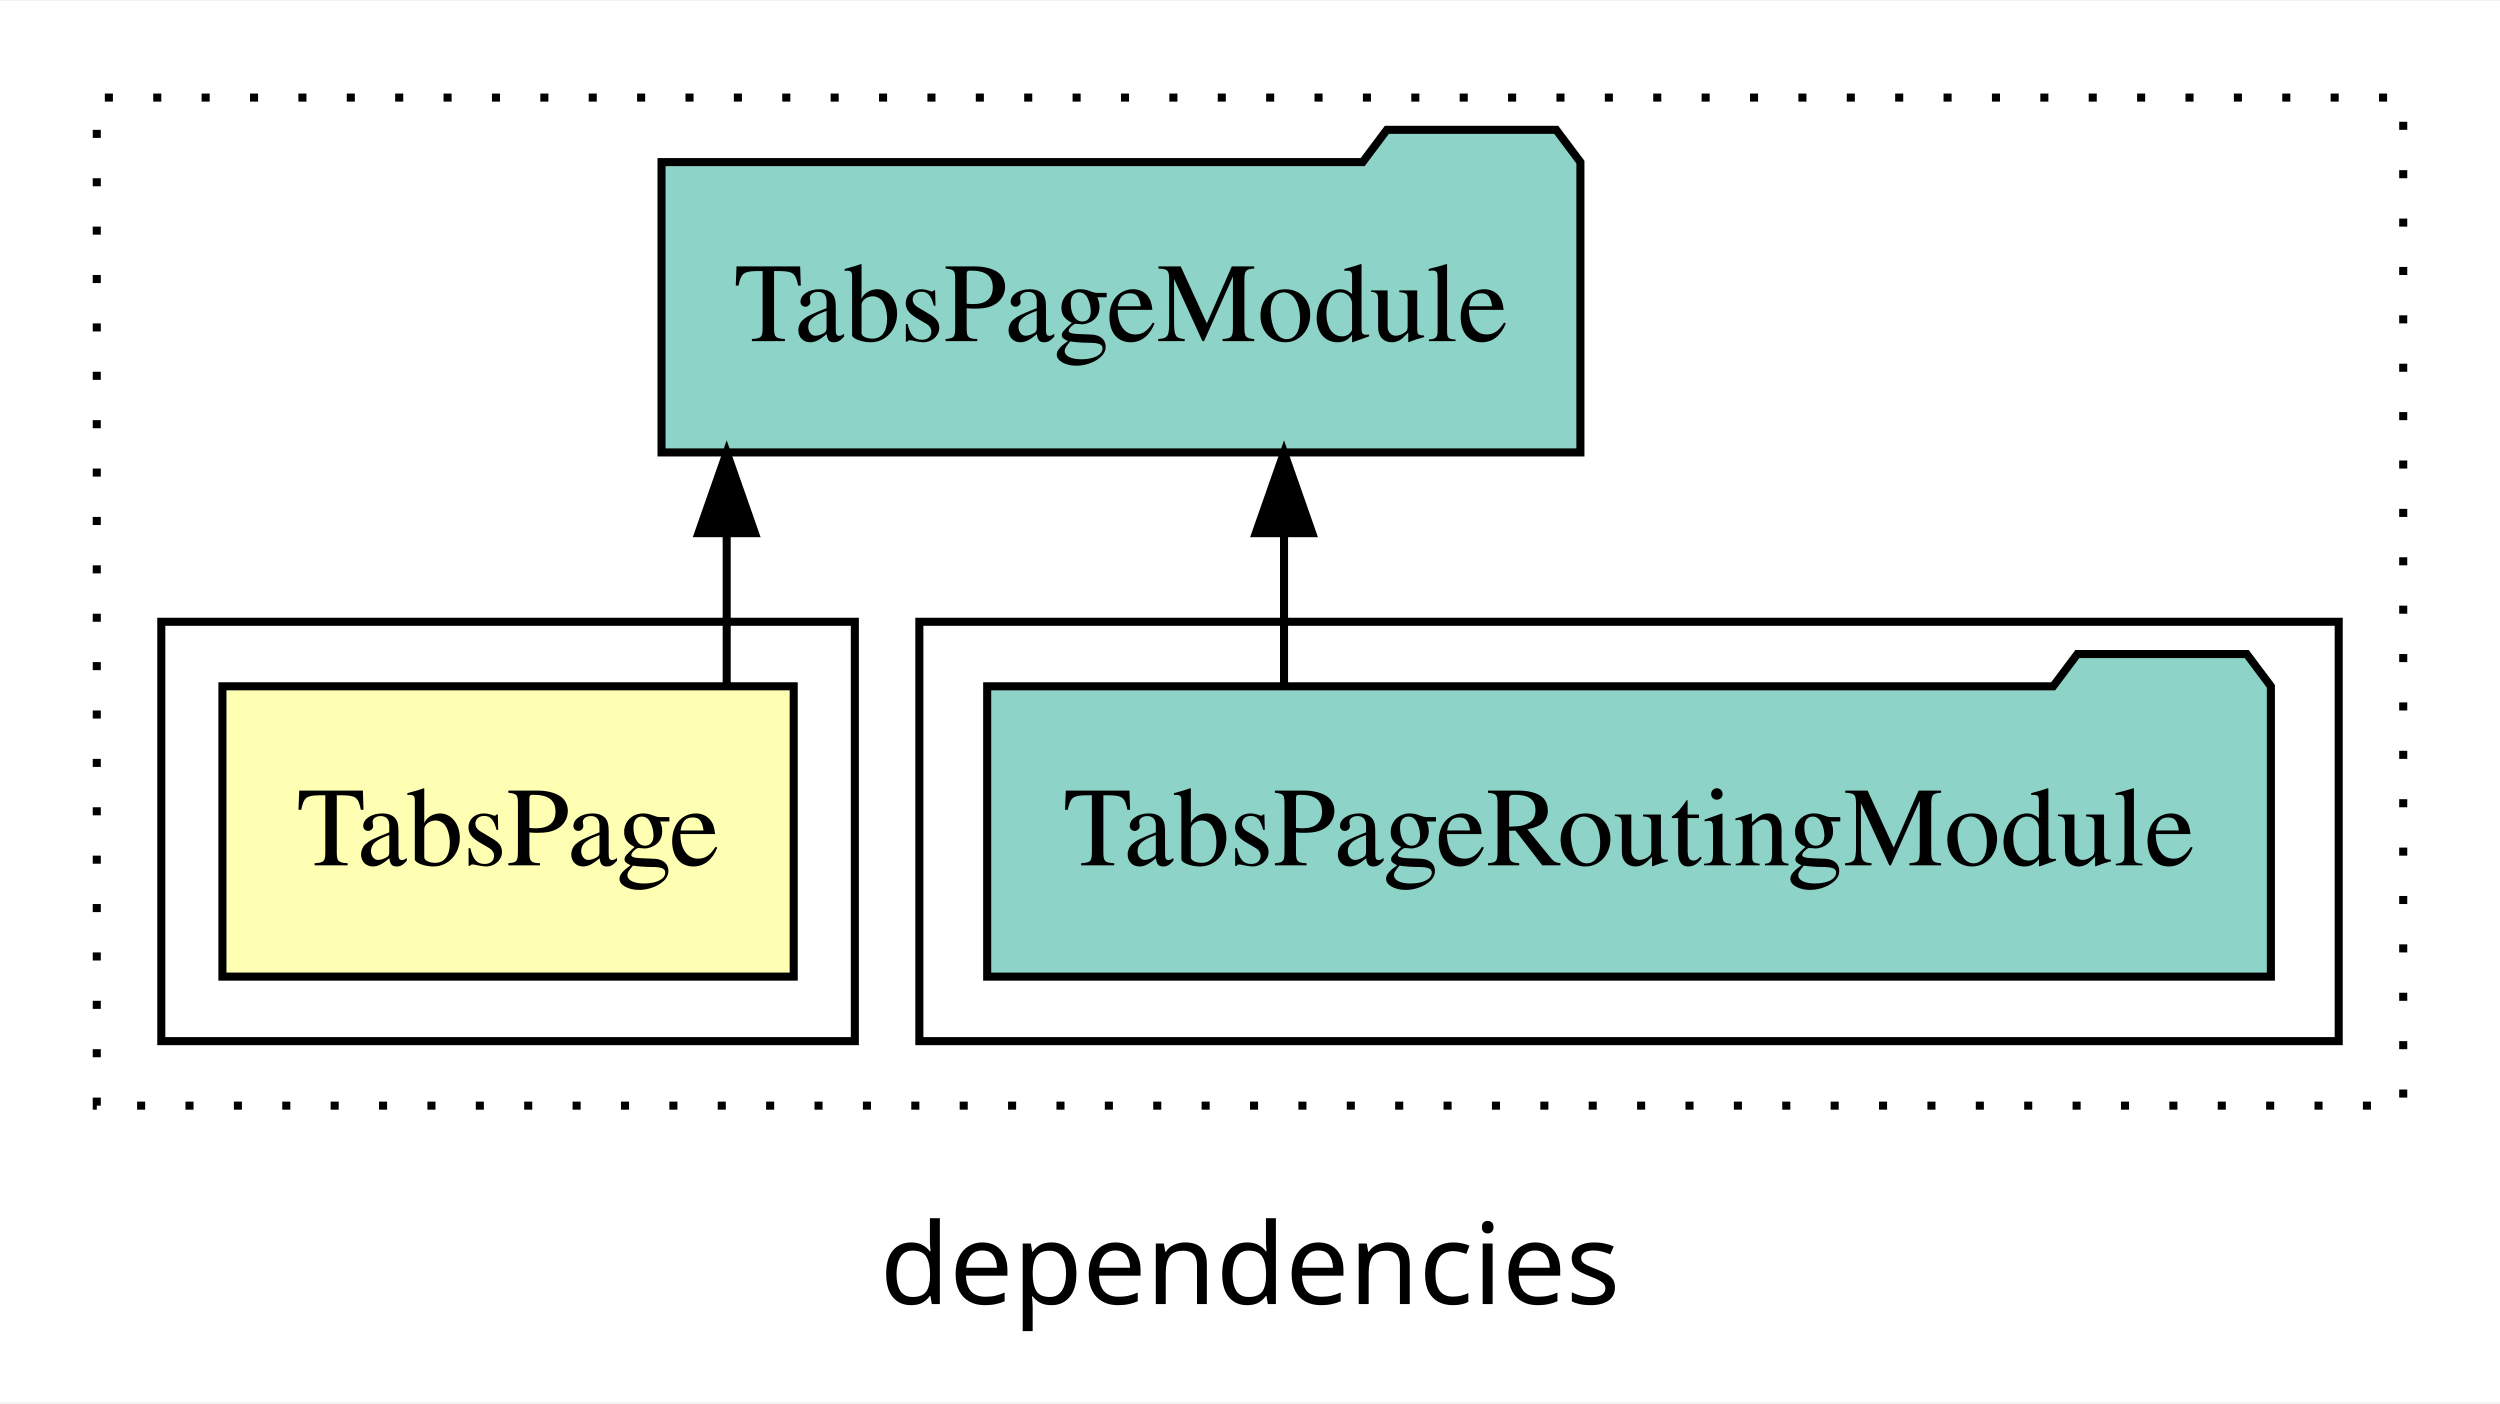
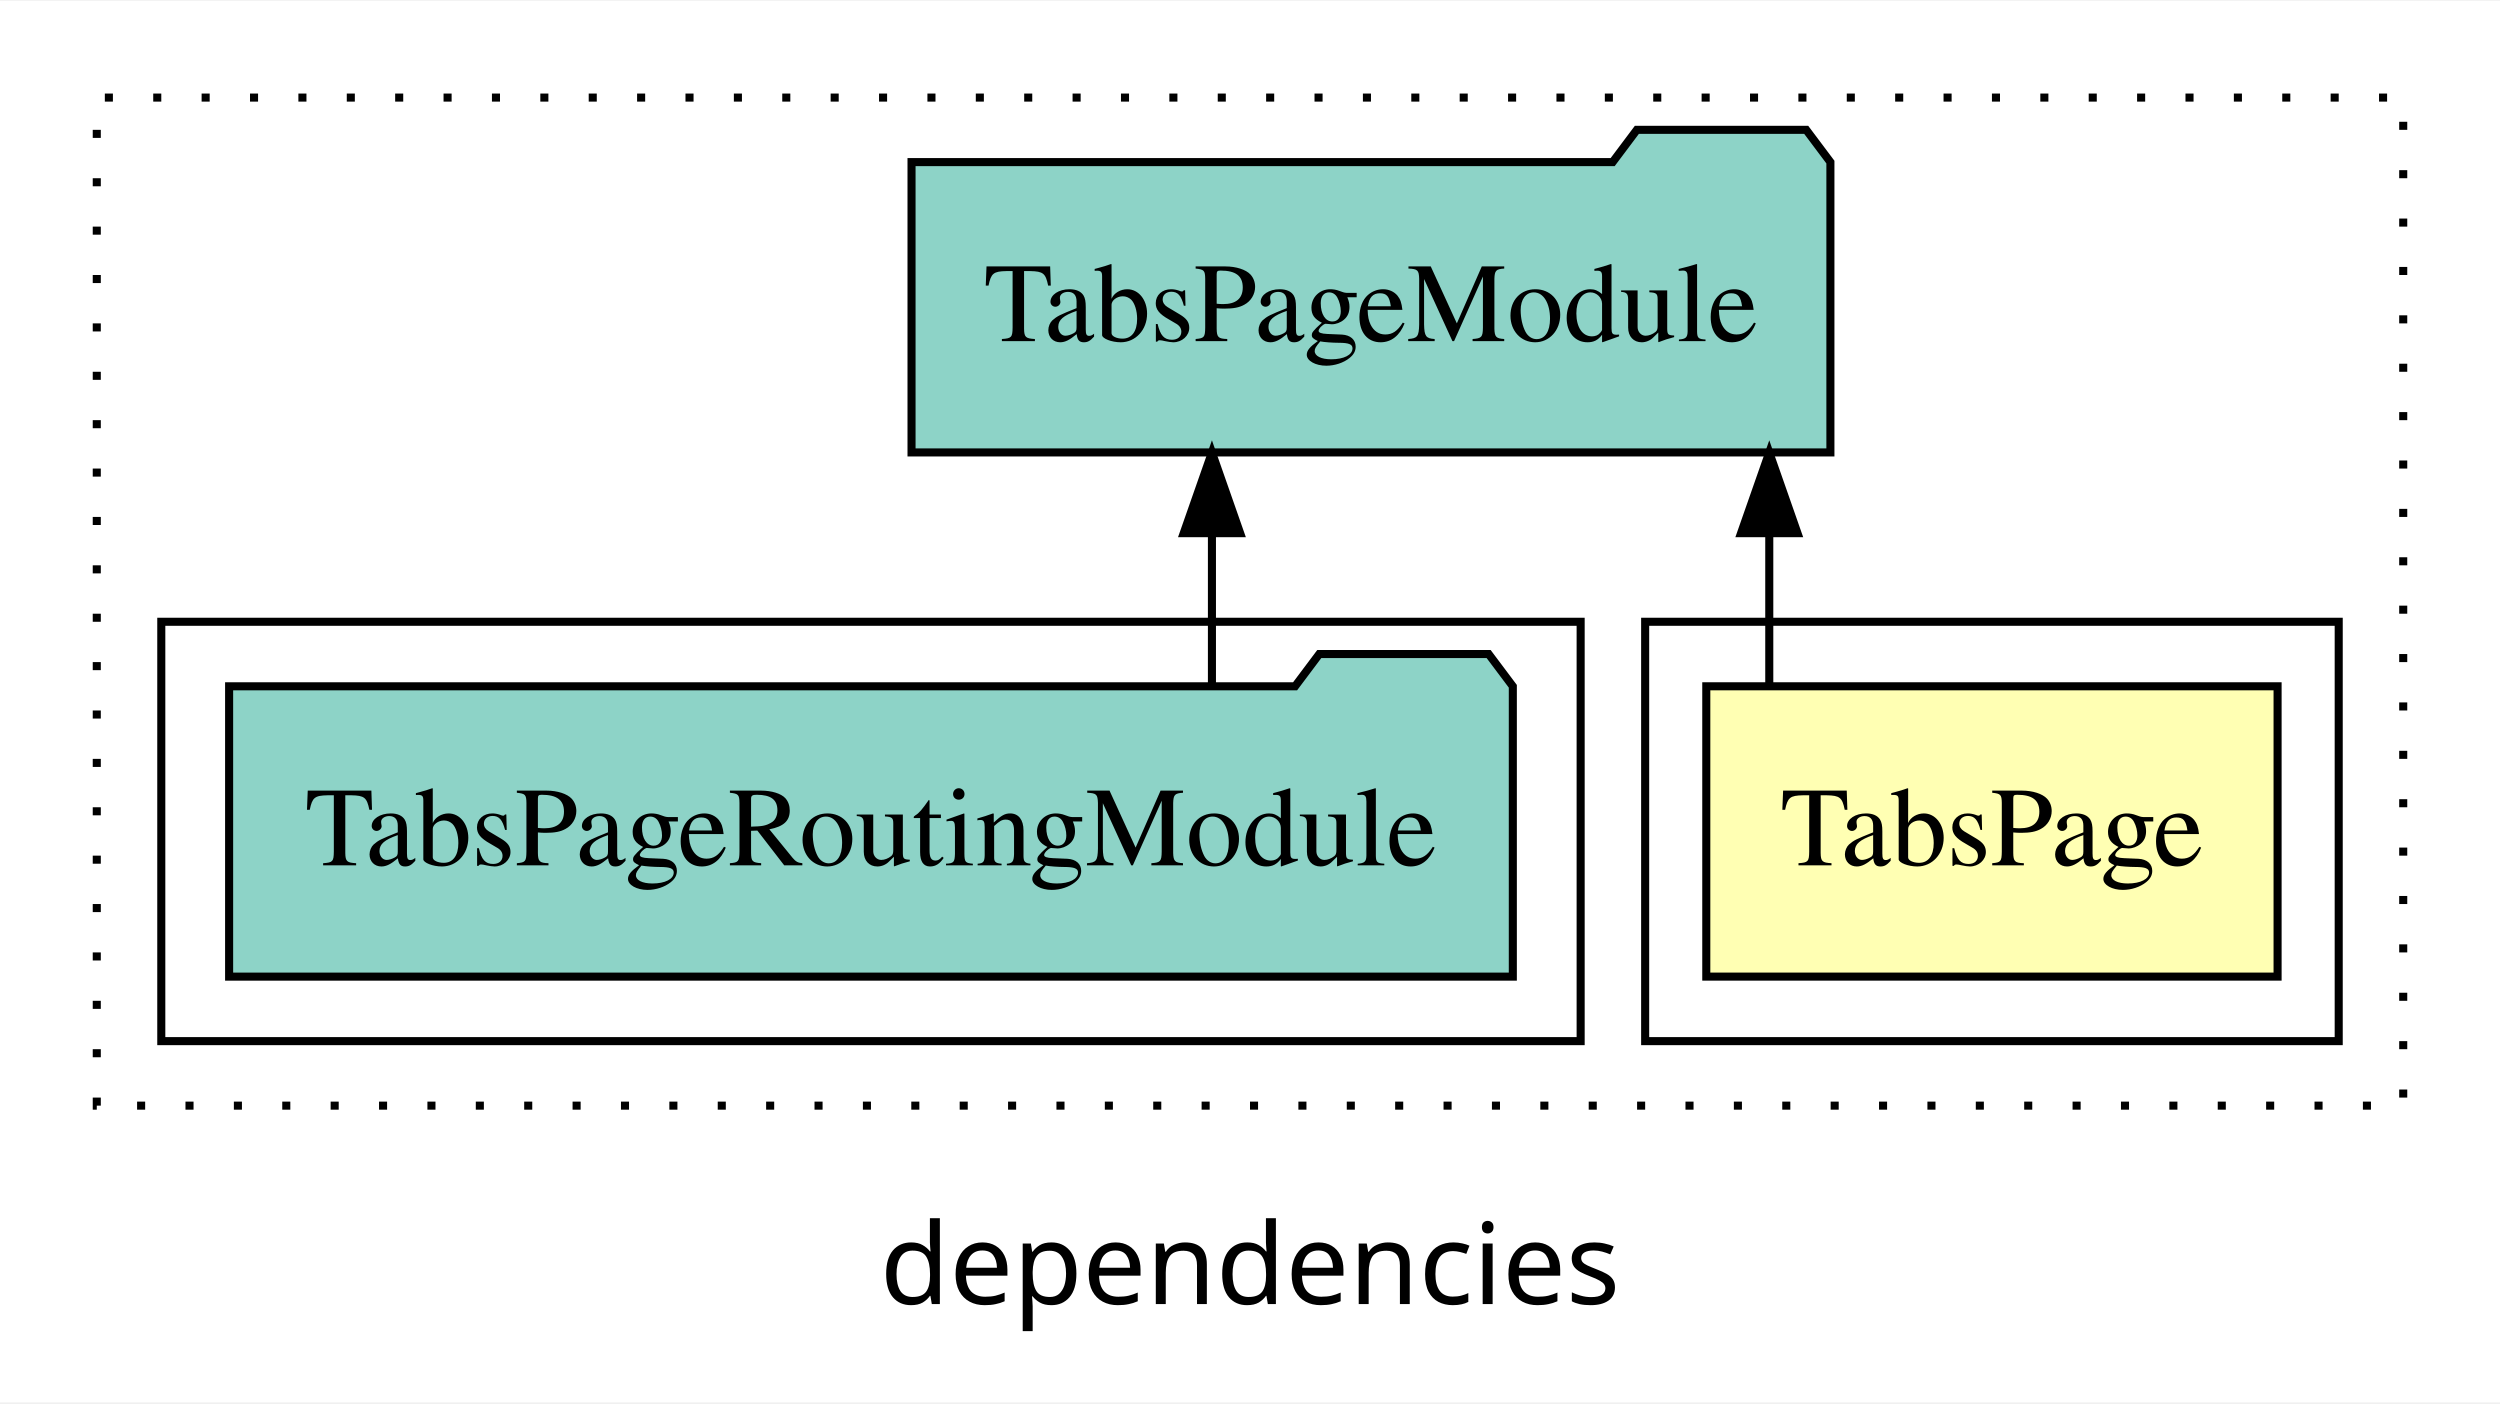
<svg xmlns="http://www.w3.org/2000/svg" width="310pt" height="174pt" viewBox="0.00 0.00 310.00 173.80">
  <g id="graph0" class="graph" transform="scale(1 1) rotate(0) translate(4 169.8)">
    <polygon fill="white" stroke="transparent" points="-4,4 -4,-169.8 306,-169.8 306,4 -4,4" />
    <text text-anchor="middle" x="151" y="-8.2" font-family="sans-serif" font-size="14.00">dependencies</text>
    <g id="clust1" class="cluster">
      <polygon fill="none" stroke="black" stroke-dasharray="1,5" points="8,-32.8 8,-157.8 294,-157.8 294,-32.8 8,-32.8" />
    </g>
+     <g id="clust2" class="cluster">
+       <polygon fill="none" stroke="black" points="200,-40.8 200,-92.8 286,-92.8 286,-40.8 200,-40.8" />
+     </g>
    <g id="clust4" class="cluster">
-       <polygon fill="none" stroke="black" points="110,-40.8 110,-92.8 286,-92.8 286,-40.8 110,-40.8" />
-     </g>
-     <g id="clust2" class="cluster">
-       <polygon fill="none" stroke="black" points="16,-40.8 16,-92.8 102,-92.8 102,-40.8 16,-40.8" />
+       <polygon fill="none" stroke="black" points="16,-40.8 16,-92.8 192,-92.8 192,-40.8 16,-40.8" />
    </g>
    <g id="node1" class="node">
-       <polygon fill="#ffffb3" stroke="black" points="94.42,-84.8 23.58,-84.8 23.58,-48.8 94.42,-48.8 94.42,-84.8" />
-       <text text-anchor="middle" x="59" y="-62.6" font-family="Times,serif" font-size="14.00">TabsPage</text>
+       <polygon fill="#ffffb3" stroke="black" points="278.42,-84.8 207.58,-84.8 207.58,-48.8 278.42,-48.8 278.42,-84.8" />
+       <text text-anchor="middle" x="243" y="-62.6" font-family="Times,serif" font-size="14.00">TabsPage</text>
    </g>
    <g id="node2" class="node">
-       <polygon fill="#8dd3c7" stroke="black" points="191.97,-149.8 188.97,-153.8 167.97,-153.8 164.97,-149.8 78.03,-149.8 78.03,-113.8 191.97,-113.8 191.97,-149.8" />
-       <text text-anchor="middle" x="135" y="-127.6" font-family="Times,serif" font-size="14.00">TabsPageModule</text>
+       <polygon fill="#8dd3c7" stroke="black" points="222.97,-149.8 219.97,-153.8 198.97,-153.8 195.97,-149.8 109.03,-149.8 109.03,-113.8 222.97,-113.8 222.97,-149.8" />
+       <text text-anchor="middle" x="166" y="-127.6" font-family="Times,serif" font-size="14.00">TabsPageModule</text>
    </g>
    <g id="edge1" class="edge">
-       <path fill="none" stroke="black" d="M86.11,-84.91C86.11,-84.91 86.11,-103.79 86.11,-103.79" />
-       <polygon fill="black" stroke="black" points="82.61,-103.79 86.11,-113.79 89.61,-103.79 82.61,-103.79" />
+       <path fill="none" stroke="black" d="M215.39,-84.91C215.39,-84.91 215.39,-103.79 215.39,-103.79" />
+       <polygon fill="black" stroke="black" points="211.89,-103.79 215.39,-113.79 218.89,-103.79 211.89,-103.79" />
    </g>
    <g id="node3" class="node">
-       <polygon fill="#8dd3c7" stroke="black" points="277.59,-84.8 274.59,-88.8 253.59,-88.8 250.59,-84.8 118.41,-84.8 118.41,-48.8 277.59,-48.8 277.59,-84.8" />
-       <text text-anchor="middle" x="198" y="-62.6" font-family="Times,serif" font-size="14.00">TabsPageRoutingModule</text>
+       <polygon fill="#8dd3c7" stroke="black" points="183.59,-84.8 180.59,-88.8 159.59,-88.8 156.59,-84.8 24.41,-84.8 24.41,-48.8 183.59,-48.8 183.59,-84.8" />
+       <text text-anchor="middle" x="104" y="-62.6" font-family="Times,serif" font-size="14.00">TabsPageRoutingModule</text>
    </g>
    <g id="edge2" class="edge">
-       <path fill="none" stroke="black" d="M155.22,-84.91C155.22,-84.91 155.22,-103.79 155.22,-103.79" />
-       <polygon fill="black" stroke="black" points="151.72,-103.79 155.22,-113.79 158.72,-103.79 151.72,-103.79" />
+       <path fill="none" stroke="black" d="M146.28,-84.91C146.28,-84.91 146.28,-103.79 146.28,-103.79" />
+       <polygon fill="black" stroke="black" points="142.78,-103.79 146.28,-113.79 149.78,-103.79 142.78,-103.79" />
    </g>
  </g>
</svg>
